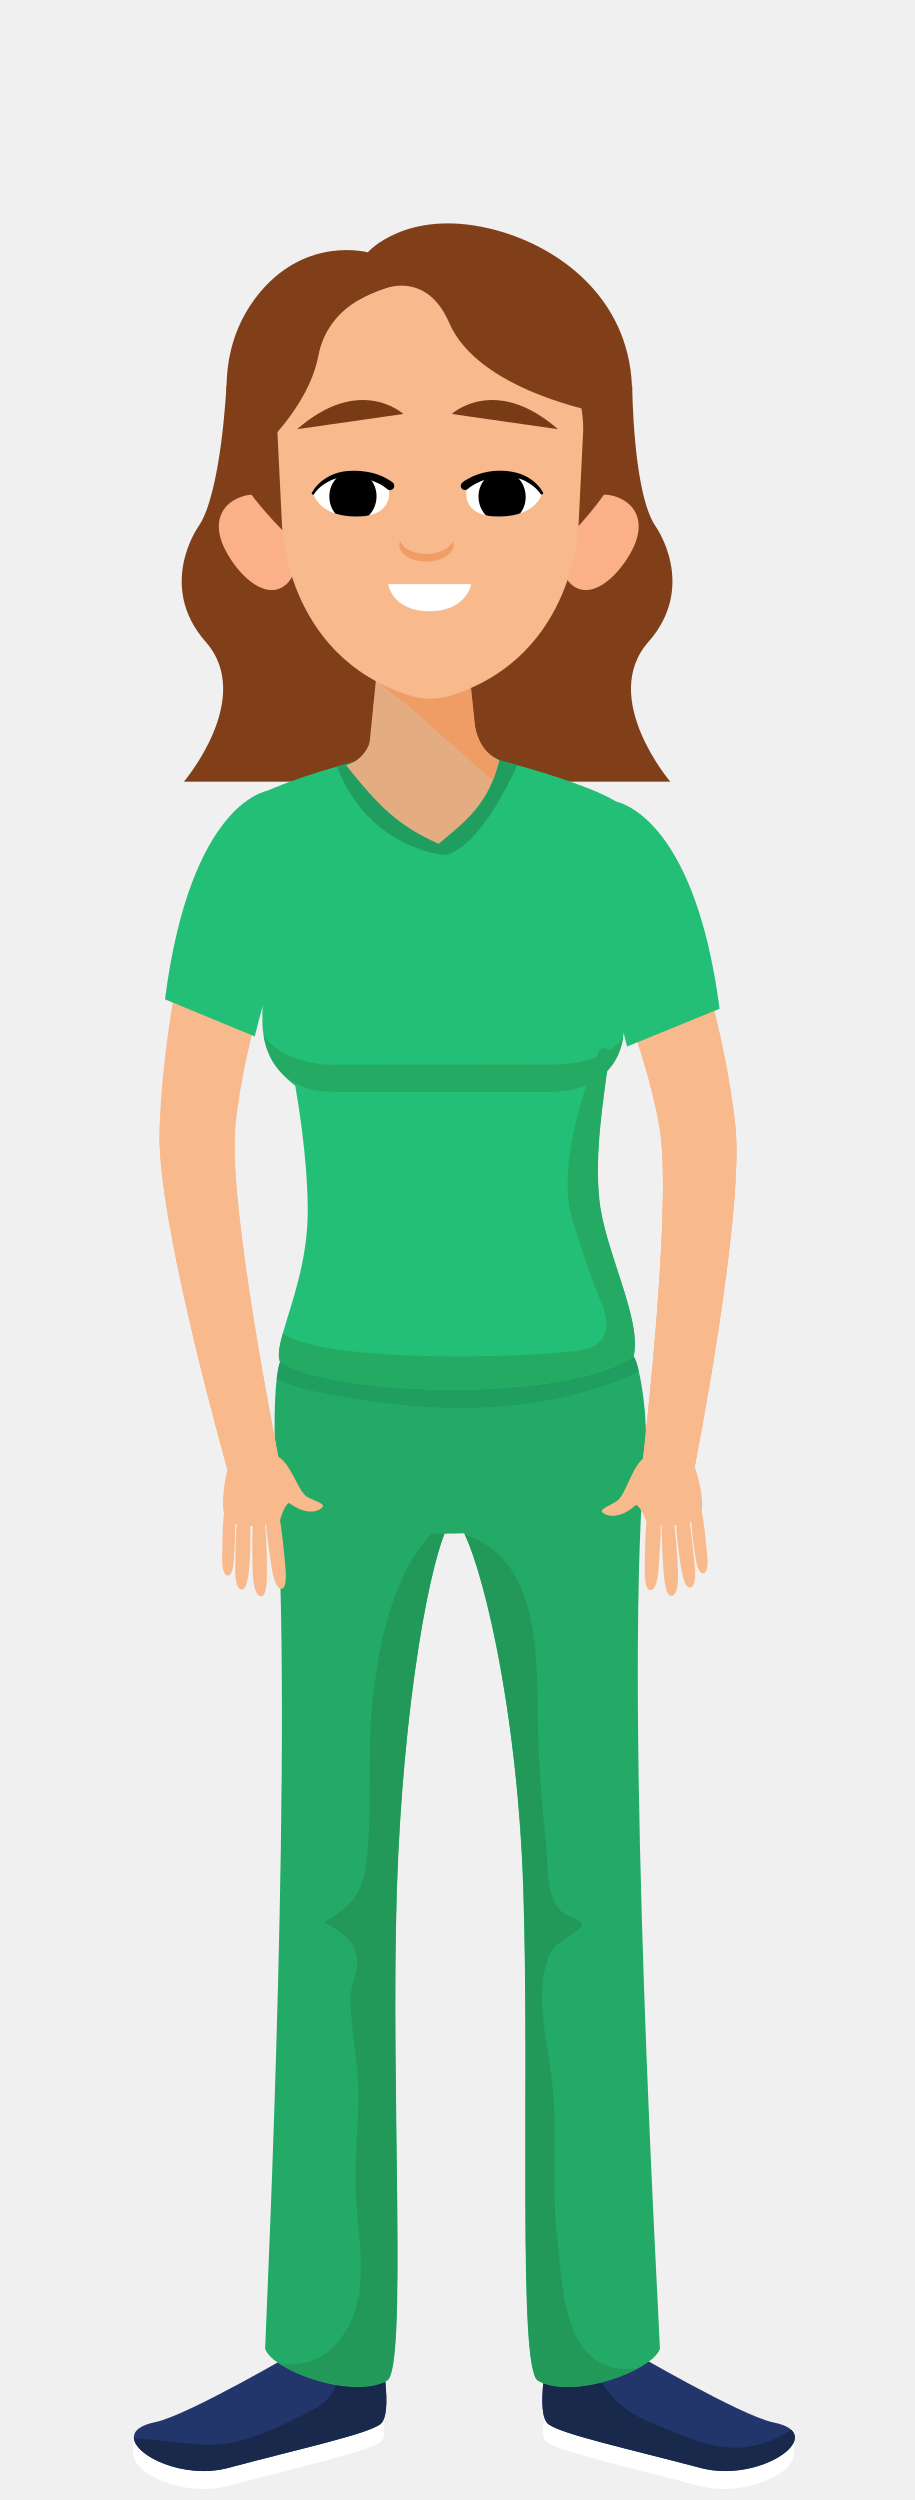
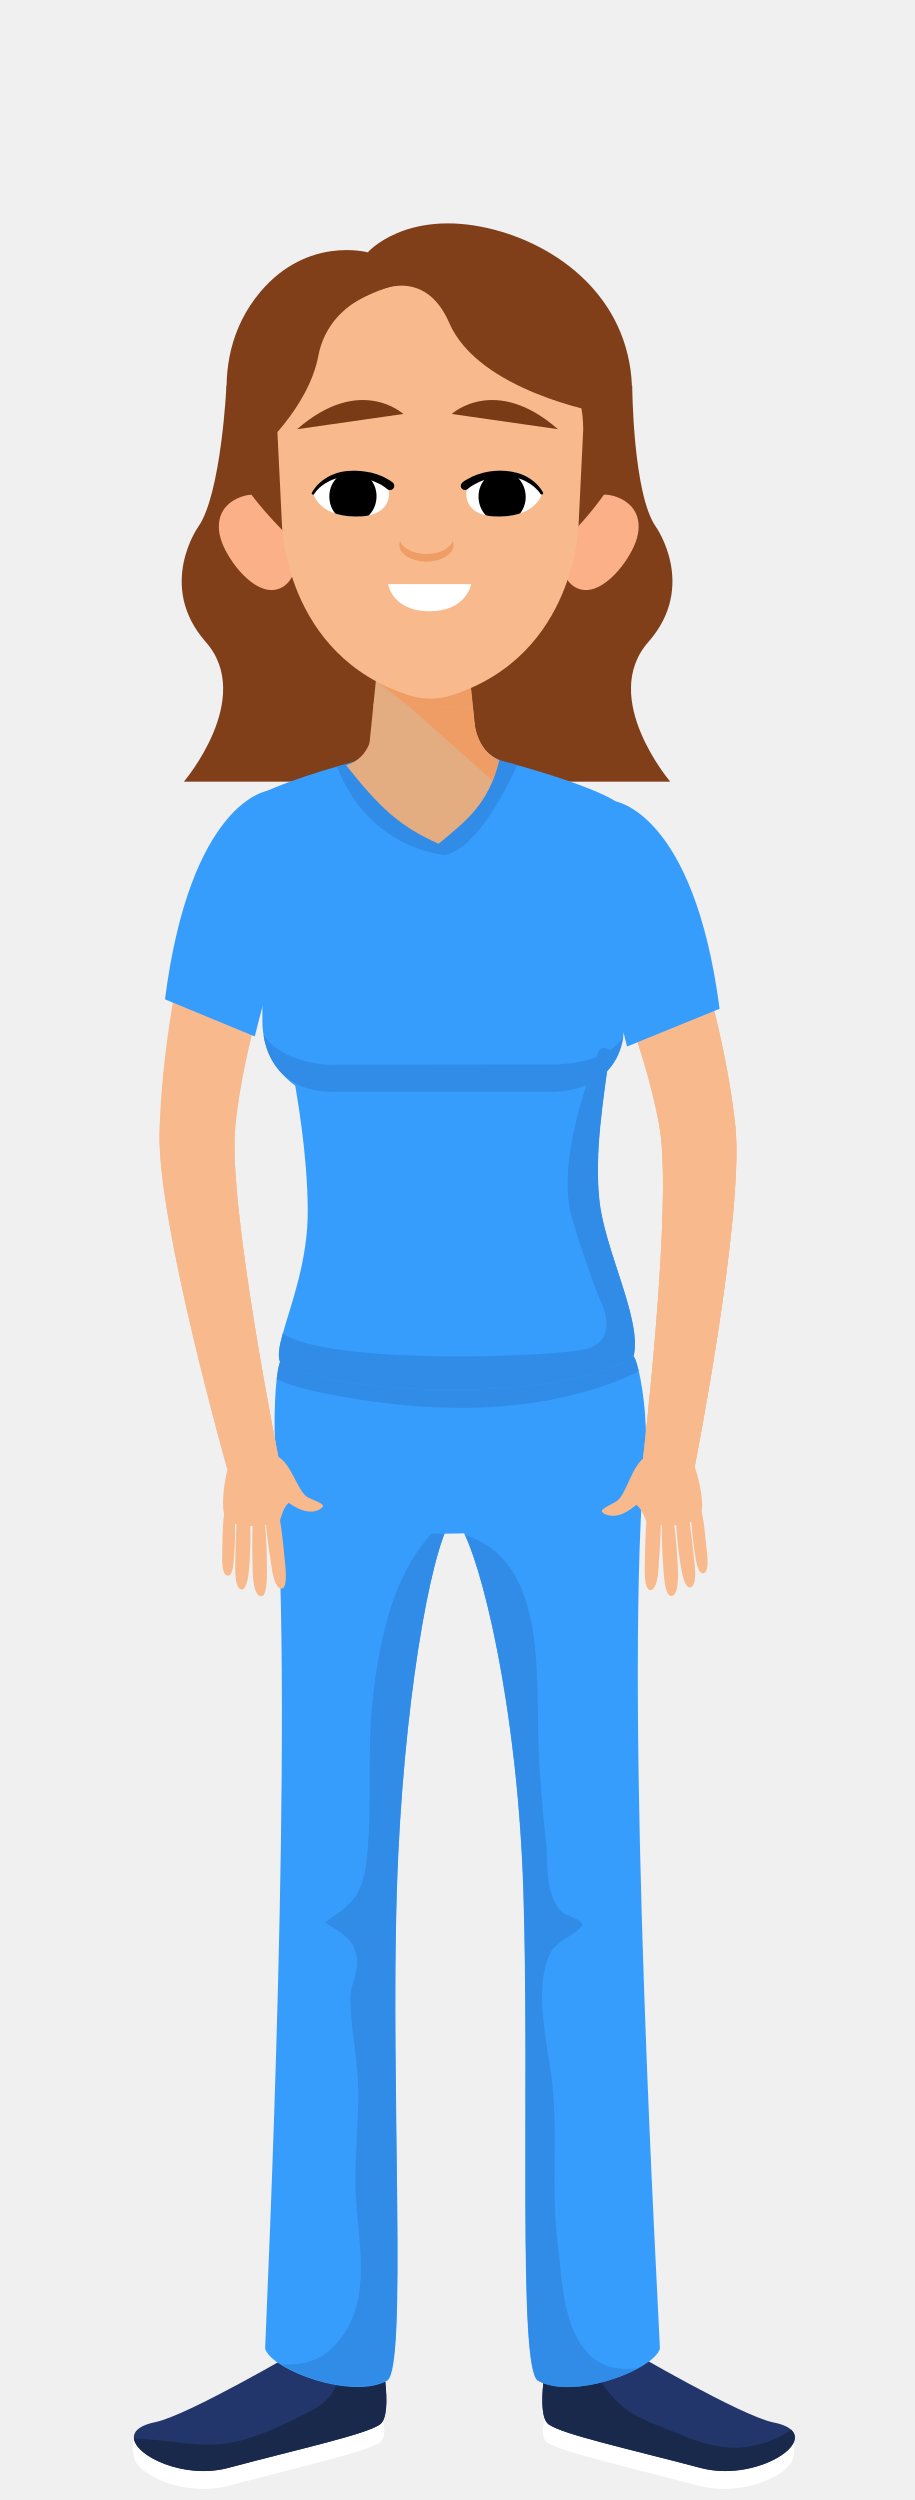
<svg xmlns="http://www.w3.org/2000/svg" xmlns:xlink="http://www.w3.org/1999/xlink" version="1.1" id="Layer_1" x="0px" y="0px" viewBox="0 0 300.5 821.3" style="enable-background:new 0 0 300.5 821.3;" xml:space="preserve">
  <style type="text/css">
	.st0{fill:#F8BA8C;}
	.st1{fill:#FFFFFF;}
	.st2{fill:#22366B;}
	.st3{fill:#18294C;}
- 	.st4{fill:#22AA66;}
- 	.st5{fill:#229958;}
- 	.st6{fill:#209E5F;}
- 	.st7{fill:#803E19;}
- 	.st8{fill:#FBB087;}
- 	.st9{fill:#EF9D65;}
- 	.st10{fill:#E3AC81;}
+ 	.st4{fill:#369DFD;}
+ 	.st5{fill:#308CE7;}
+ 	.st6{fill:#803E19;}
+ 	.st7{fill:#FBB087;}
+ 	.st8{fill:none;}
+ 	.st9{fill:#E3AC81;}
+ 	.st10{fill:#EF9D65;}
	.st11{clip-path:url(#SVGID_2_);}
	.st12{clip-path:url(#SVGID_4_);}
	.st13{fill:#793B16;}
- 	.st14{fill:#24BF77;}
- 	.st15{fill:#24AA63;}
- 	.st16{fill:#EADBD5;}
+ 	.st14{fill:#EADBD5;}
</style>
  <g id="BACKGROUND">
</g>
  <g id="OBJECT">
    <path class="st0" d="M228.2,481.9l-17-2.4c0,0,10-84.7,5.4-109.7c-5.1-27.7-17.9-55.3-17.9-55.3s-6.9-55.1,6.3-49.7   s32.8,66.9,36.6,105.5C244.4,400,228.2,481.9,228.2,481.9z" />
    <g>
      <g>
        <g>
          <g>
            <path class="st1" d="M74.8,816.7c24.4-6.5,45.1-11.1,50-14.3c3.3-2.2-0.1-10.7-0.1-10.7L98.4,778L44,800.8c0,0-1.3,5.4,1,8.6       C48.9,814.7,62.5,819.9,74.8,816.7z" />
            <path class="st1" d="M229.8,816.7c-24.4-6.5-45.1-11.1-50-14.3c-3.3-2.2,0.1-10.7,0.1-10.7l26.3-13.7l54.4,22.9       c0,0,1.3,5.4-1,8.6C255.7,814.7,242.1,819.9,229.8,816.7z" />
            <path class="st2" d="M230.3,810.8c-24.4-6.5-45.2-11-50-14.3s0-24.9,0-24.9l26.4,0.5c0,0,36.7,21.5,47.3,23.7       C273.1,799.5,250,815.9,230.3,810.8z" />
            <path class="st3" d="M259.9,798.2c-5.4,4-13.4,6.2-19.8,5.9c-5.9-0.3-11.4-2.1-16.8-4.4c-5.6-2.3-12.3-4.5-17.3-8       c-7.2-5.1-10.4-12.9-15.2-19.9l-10.5-0.2c0,0-4.8,21.5,0,24.9c4.8,3.3,25.6,7.9,50,14.3C247,815.2,266.2,804,259.9,798.2z" />
            <path class="st4" d="M151.2,501.4c6.7,10.5,18.8,58.9,20.7,119.6c2.1,65.5-1.9,157.2,4.8,161.1c11.3,6.4,37.8-3.3,40.1-10.5       c-0.5-13.9-11.7-207.7-5.3-288.7C174.1,461.1,136,477.4,151.2,501.4z" />
            <path class="st5" d="M192.4,772.2c-7.8-9.2-7.9-25-9.3-36.4c-2.2-18.1,0.5-35.9-2-54.1c-1.6-11.8-5.7-28.6-0.4-39.9       c1.9-4,7.4-5.7,10.2-8.7c1.9-2-4.3-3.6-5.5-4.4c-1.7-1-2.9-3.2-3.7-5c-2.3-5.4-1.7-12.5-2.3-18.3c-1.1-9.8-1.9-19.7-2.4-29.5       c-1.2-22.8,3.6-63-24.2-71.6c6.9,14.8,17.4,60.5,19.2,116.7c2.1,65.5-1.9,157.2,4.8,161.1c8,4.6,23.7,1,32.9-4.1       C203.3,778.8,197.2,777.9,192.4,772.2z" />
            <path class="st2" d="M74.8,810.8c24.4-6.5,45.2-11,50-14.3s0-24.9,0-24.9L98.4,772c0,0-36.7,21.5-47.3,23.7       C32,799.5,55.2,815.9,74.8,810.8z" />
            <path class="st3" d="M124.8,771.6l-14,0.3c2.4,7.1,0.2,15.5-7.9,19.7c-8.2,4.3-17.6,9-26.6,10.8c-10.1,2.1-20.8-1-31-1.2       c-0.5,0-0.9-0.1-1.3-0.3c0.2,5.9,16.4,13.7,30.8,9.9c24.4-6.5,45.2-11,50-14.3C129.6,793.1,124.8,771.6,124.8,771.6z" />
            <path class="st4" d="M148.1,499.5c-6.7,10.5-15.8,60.8-17.7,121.5c-2.1,65.5,3.5,157.2-3.2,161.1c-11.3,6.4-37.8-3.3-40.1-10.5       c0.5-14.3,9.7-207.4,3.2-288.8C127.8,461,163.3,475.6,148.1,499.5z" />
            <path class="st5" d="M148.1,499.5c0.5-0.8,0.9-1.5,1.3-2.3c-19.2,13-24.8,40.2-27.1,62.3c-1.6,15.6-0.2,31-1.4,46.5       c-0.5,6.1-0.9,13.2-5,18.1c-2.6,3.1-5.9,5.3-9.3,7.4c3.5,2.3,7.8,4.3,9.5,8c3.3,7-1.2,11-1,18c0.3,10.1,2.6,20.1,2.6,30.3       c0,10.3-1.1,20.5-0.9,30.8c0.3,15.1,5.4,33.8-3.4,47.5c-6,9.2-12.5,10.9-21,10.7c8.9,5.6,26.2,10,34.7,5.1       c6.7-3.8,1.1-95.6,3.2-161.1C132.3,560.3,141.4,510.1,148.1,499.5z" />
            <path class="st4" d="M211.6,482.9c-3.2,26.1-117,27.9-120.2,4.9c-1.5-10.9-1.5-26-0.5-34.8c0.3-2.4,0.6-4.3,1.1-5.6       c2-6,112.9-18.2,116.1-1.7c0.4,0,1,1.7,1.7,4.5C211.4,457,213.2,470.4,211.6,482.9z" />
-             <path class="st6" d="M209.8,450.3c-1.7,1.2-3.6,2-5.6,2.8c-29.4,11.8-62.5,11.2-93.6,5.4c-6.3-1.2-13.5-2.5-19.7-5.4       c0.3-2.4,0.6-4.3,1.1-5.6c2-6,112.9-18.2,116.1-1.7C208.5,445.7,209.1,447.4,209.8,450.3z" />
+             <path class="st5" d="M209.8,450.3c-1.7,1.2-3.6,2-5.6,2.8c-29.4,11.8-62.5,11.2-93.6,5.4c-6.3-1.2-13.5-2.5-19.7-5.4       c0.3-2.4,0.6-4.3,1.1-5.6c2-6,112.9-18.2,116.1-1.7C208.5,445.7,209.1,447.4,209.8,450.3z" />
            <g>
-               <path class="st7" d="M74.4,126.7c0,0-1.7,35.7-9.3,46.4c0,0-13.7,19.4,2.5,37.8s-7.2,45.9-7.2,45.9H139V122.1L74.4,126.7z" />
-               <path class="st7" d="M207.7,126.8c0,0,0.2,35.6,7.8,46.3c0,0,13.7,19.4-2.5,37.8s7.2,45.9,7.2,45.9h-78.5V122.1L207.7,126.8z" />
-               <path class="st7" d="M203.4,137.9c0,34.8-28.2,62.9-62.9,62.9s-62.9-28.2-62.9-62.9c0-34.8,28.2-57.6,62.9-57.6        S203.4,103.1,203.4,137.9z" />
+               <path class="st6" d="M74.4,126.7c0,0-1.7,35.7-9.3,46.4c0,0-13.7,19.4,2.5,37.8s-7.2,45.9-7.2,45.9H139V122.1L74.4,126.7z" />
+               <path class="st6" d="M207.7,126.8c0,0,0.2,35.6,7.8,46.3c0,0,13.7,19.4-2.5,37.8s7.2,45.9,7.2,45.9h-78.5V122.1L207.7,126.8z" />
+               <path class="st6" d="M203.4,137.9c0,34.8-28.2,62.9-62.9,62.9s-62.9-28.2-62.9-62.9c0-34.8,28.2-57.6,62.9-57.6        S203.4,103.1,203.4,137.9z" />
              <g>
                <g>
                  <g>
-                     <path class="st8" d="M95.6,171.9c3.2,7.2,3,18.9-3.9,21.5s-15-6.7-18.3-14c-3.2-7.2-1.3-13.5,5.6-16.1           C85.9,160.7,92.4,164.6,95.6,171.9z" />
+                     <path class="st7" d="M95.6,171.9c3.2,7.2,3,18.9-3.9,21.5s-15-6.7-18.3-14c-3.2-7.2-1.3-13.5,5.6-16.1           C85.9,160.7,92.4,164.6,95.6,171.9z" />
                  </g>
                </g>
-                 <line class="st9" x1="81.1" y1="172" x2="92.6" y2="181.1" />
+                 <line class="st8" x1="81.1" y1="172" x2="92.6" y2="181.1" />
              </g>
              <g>
                <g>
                  <g>
-                     <path class="st8" d="M186.1,171.9c-3.2,7.2-3,18.9,3.9,21.5s15-6.7,18.3-14c3.2-7.2,1.3-13.5-5.6-16.1           C195.8,160.7,189.3,164.6,186.1,171.9z" />
+                     <path class="st7" d="M186.1,171.9c-3.2,7.2-3,18.9,3.9,21.5s15-6.7,18.3-14c3.2-7.2,1.3-13.5-5.6-16.1           C195.8,160.7,189.3,164.6,186.1,171.9z" />
                  </g>
                </g>
-                 <line class="st9" x1="201.8" y1="172" x2="190.3" y2="181.1" />
+                 <line class="st8" x1="201.8" y1="172" x2="190.3" y2="181.1" />
              </g>
-               <path class="st7" d="M198.4,162.5c0,0-25.1,37-57,37s-58.8-37-58.8-37c0-30.6,26.9-74,58.8-74S198.4,131.8,198.4,162.5z" />
+               <path class="st6" d="M198.4,162.5c0,0-25.1,37-57,37s-58.8-37-58.8-37c0-30.6,26.9-74,58.8-74S198.4,131.8,198.4,162.5z" />
              <g>
-                 <polygon class="st10" points="124.7,211.6 117.4,283.5 160.5,283.5 153.1,210.9        " />
-                 <polygon class="st9" points="123.7,223.8 157.2,249.7 153.6,214.9        " />
+                 <polygon class="st9" points="124.7,211.6 117.4,283.5 160.5,283.5 153.1,210.9        " />
+                 <polygon class="st10" points="123.7,223.8 157.2,249.7 153.6,214.9        " />
              </g>
              <g>
                <g>
                  <path id="XMLID_15_" class="st0" d="M141.4,92.3L141.4,92.3c-26.7,0-50.3,23.4-50.3,48.9l1.5,30.6c0,0,0.6,43.4,41.7,56.6          c4.6,1.5,9.5,1.5,14.1,0c41.2-13.2,41.7-56.6,41.7-56.6l1.5-30.6C191.7,115.7,168.1,92.3,141.4,92.3z" />
                </g>
              </g>
              <g>
                <g>
                  <g>
                    <g>
                      <path id="XMLID_14_" class="st1" d="M153.2,161.8c0,0,0.1-6.5,12.5-5.6c11.1,0.8,12.4,5.8,12.4,5.8s-1.6,7.5-13.8,7.7            C152.1,170,153.2,161.8,153.2,161.8z" />
                    </g>
                    <g>
-                       <defs>
-                         <path id="SVGID_1_" d="M153.2,161.8c0,0,0.1-6.5,12.5-5.6c11.1,0.8,12.4,5.8,12.4,5.8s-1.6,7.5-13.8,7.7             C152.1,170,153.2,161.8,153.2,161.8z" />
-                       </defs>
-                       <clipPath id="SVGID_2_">
-                         <use xlink:href="#SVGID_1_" style="overflow:visible;" />
-                       </clipPath>
-                       <path class="st11" d="M172.7,163.3c0,4.6-3.5,8.4-7.8,8.3c-4.3,0-7.7-3.8-7.7-8.5c0-4.6,3.5-8.4,7.8-8.3            C169.3,154.8,172.7,158.6,172.7,163.3z" />
+                       <g>
+                         <defs>
+                           <path id="SVGID_1_" d="M153.2,161.8c0,0,0.1-6.5,12.5-5.6c11.1,0.8,12.4,5.8,12.4,5.8s-1.6,7.5-13.8,7.7              C152.1,170,153.2,161.8,153.2,161.8z" />
+                         </defs>
+                         <clipPath id="SVGID_2_">
+                           <use xlink:href="#SVGID_1_" style="overflow:visible;" />
+                         </clipPath>
+                         <path class="st11" d="M172.7,163.3c0,4.6-3.5,8.4-7.8,8.3c-4.3,0-7.7-3.8-7.7-8.5c0-4.6,3.5-8.4,7.8-8.3             C169.3,154.8,172.7,158.6,172.7,163.3z" />
+                       </g>
                    </g>
                  </g>
                  <g>
                    <path d="M151.9,158.5c0.6-0.5,1.1-0.8,1.7-1.1c0.6-0.3,1.1-0.6,1.7-0.9c1.2-0.5,2.3-0.9,3.5-1.2c2.4-0.6,4.9-0.8,7.3-0.6           c2.5,0.2,4.9,0.8,7.1,2c2.1,1.2,4,2.9,5.2,5.1c0.1,0.2,0,0.5-0.2,0.6s-0.5,0.1-0.6-0.1l0,0c-1.2-1.8-3.1-3.3-5.1-4.3           s-4.3-1.4-6.5-1.4s-4.5,0.4-6.6,1c-1.1,0.3-2.1,0.8-3.1,1.3c-0.5,0.3-1,0.5-1.4,0.8s-0.9,0.6-1.2,0.9l0,0           c-0.6,0.5-1.5,0.5-2-0.1S151.3,159.1,151.9,158.5C151.9,158.6,151.9,158.5,151.9,158.5z" />
                  </g>
                </g>
                <g>
                  <g>
                    <g>
                      <path id="XMLID_13_" class="st1" d="M127.8,161.8c0,0-0.1-6.5-12.5-5.6c-11.1,0.8-12.4,5.8-12.4,5.8s1.5,7.5,13.7,7.7            C128.8,170,127.8,161.8,127.8,161.8z" />
                    </g>
                    <g>
-                       <defs>
-                         <path id="SVGID_3_" d="M127.8,161.8c0,0-0.1-6.5-12.5-5.6c-11.1,0.8-12.4,5.8-12.4,5.8s1.5,7.5,13.7,7.7             C128.8,170,127.8,161.8,127.8,161.8z" />
-                       </defs>
-                       <clipPath id="SVGID_4_">
-                         <use xlink:href="#SVGID_3_" style="overflow:visible;" />
-                       </clipPath>
-                       <path class="st12" d="M108.2,163.2c0,4.6,3.5,8.4,7.8,8.3c4.3,0,7.7-3.8,7.7-8.5c0-4.6-3.5-8.4-7.8-8.3            C111.6,154.8,108.1,158.6,108.2,163.2z" />
+                       <g>
+                         <defs>
+                           <path id="SVGID_3_" d="M127.8,161.8c0,0-0.1-6.5-12.5-5.6c-11.1,0.8-12.4,5.8-12.4,5.8s1.5,7.5,13.7,7.7              C128.8,170,127.8,161.8,127.8,161.8z" />
+                         </defs>
+                         <clipPath id="SVGID_4_">
+                           <use xlink:href="#SVGID_3_" style="overflow:visible;" />
+                         </clipPath>
+                         <path class="st12" d="M108.2,163.2c0,4.6,3.5,8.4,7.8,8.3c4.3,0,7.7-3.8,7.7-8.5c0-4.6-3.5-8.4-7.8-8.3             C111.6,154.8,108.1,158.6,108.2,163.2z" />
+                       </g>
                    </g>
                  </g>
                  <g>
                    <path d="M127.1,160.6c-0.3-0.3-0.8-0.6-1.2-0.9c-0.4-0.3-0.9-0.6-1.4-0.8c-1-0.5-2-0.9-3.1-1.3c-2.1-0.7-4.4-1-6.6-1           s-4.5,0.4-6.5,1.4s-3.9,2.4-5.1,4.3l0,0c-0.1,0.2-0.4,0.3-0.6,0.1c-0.2-0.1-0.3-0.4-0.1-0.6c1.2-2.2,3.1-3.9,5.2-5.1           c2.1-1.2,4.6-1.9,7.1-2c2.5-0.2,4.9,0.1,7.3,0.6c1.2,0.3,2.4,0.7,3.5,1.2c0.6,0.3,1.1,0.5,1.7,0.9c0.6,0.3,1.1,0.6,1.7,1.1           c0.6,0.5,0.7,1.4,0.2,2S127.8,161.2,127.1,160.6C127.2,160.7,127.1,160.7,127.1,160.6L127.1,160.6z" />
                  </g>
                </g>
                <path class="st13" d="M148.4,136c0,0,14.2-13.1,34.9,5L148.4,136z" />
                <path class="st13" d="M132.5,136c0,0-14.2-13.1-34.9,5L132.5,136z" />
                <path class="st1" d="M127.5,191.9h27.3c0,0-1.5,8.9-13.7,8.9C128.8,200.8,127.5,191.9,127.5,191.9z" />
              </g>
-               <path class="st7" d="M123.7,95.8c0,0-15.9,4.5-19.1,21c-3.3,17.5-19.9,31.7-19.9,31.7s7.1-41.9,7.8-43.2        C93.3,104,123.7,95.8,123.7,95.8z" />
-               <path class="st7" d="M123.7,95.8c0,0,15.7-8.6,23.9,10.3c9.6,22.3,49.3,29.4,49.3,29.4S202,109,176.1,98        C150.3,86.9,139.5,86.6,123.7,95.8z" />
-               <path class="st7" d="M120.8,82.9c0,0,12.5-14.2,39.7-7.9c22.8,5.3,45.9,22.7,47.1,51.7l-10.3,9.4L157.2,95L120.8,82.9z" />
-               <path class="st7" d="M120.8,82.9c0,0-19.7-5.4-35.2,12.9C65,120.2,79.2,152,79.2,152l25.1-45.5L120.8,82.9z" />
+               <path class="st6" d="M123.7,95.8c0,0-15.9,4.5-19.1,21c-3.3,17.5-19.9,31.7-19.9,31.7s7.1-41.9,7.8-43.2        C93.3,104,123.7,95.8,123.7,95.8z" />
+               <path class="st6" d="M123.7,95.8c0,0,15.7-8.6,23.9,10.3c9.6,22.3,49.3,29.4,49.3,29.4S202,109,176.1,98        C150.3,86.9,139.5,86.6,123.7,95.8z" />
+               <path class="st6" d="M120.8,82.9c0,0,12.5-14.2,39.7-7.9c22.8,5.3,45.9,22.7,47.1,51.7l-10.3,9.4L157.2,95L120.8,82.9z" />
+               <path class="st6" d="M120.8,82.9c0,0-19.7-5.4-35.2,12.9C65,120.2,79.2,152,79.2,152l25.1-45.5L120.8,82.9z" />
            </g>
-             <path class="st14" d="M208.1,445.7c-22.4,15.1-98,13.3-116.1,1.7c-0.8-1.9-0.3-5,0.9-9.3c2.6-9.4,8.4-24.1,8.2-41       c-0.3-34.8-12-76.2-12-76.2s6.4,2.6-0.2-0.6c0-0.1-0.1-0.2-0.1-0.3c-0.1-0.2-0.1-0.4-0.2-0.6c0,0,0,0,0-0.1l0,0       c0-0.1-0.1-0.2-0.1-0.3c-0.2-0.8-0.5-1.7-0.9-2.8c-0.2-0.7-0.4-1.4-0.6-2.1c-0.1-0.2-0.1-0.4-0.2-0.6c-0.1-0.4-0.3-0.8-0.4-1.3       c0,0,0,0,0-0.1l0,0c-1.7-5.6-3.4-11.7-4.8-17.5c-0.2-0.9-0.5-1.9-0.7-2.8c0-0.1,0-0.1,0-0.2c-2.6-10.1-5.1-23.9-3-25.7       c0.3-0.4,0.8-0.8,1.3-1.2l0,0c6-5.2,24.6-11.1,37.3-14.5l0,0c6.9-1.9,21.1-5.3,24.9-6c0,0,12.1,2.7,25,6.2l0,0       c13.5,3.6,32.1,9.5,37.6,14.1l0,0c0.6,0.5,1.1,1,1.4,1.5c1.2,1.8,0.7,9.3-0.3,20.4c-1.1,12.2-2.2,24.5-2.6,36.9       c0,0.2,0,0.3,0,0.4c-0.3,6.9-1.2,14.1-2.2,21.4c-2.2,16.5-5.1,33.5-3.5,48.9C198.4,410.4,211.2,433.9,208.1,445.7z" />
-             <path class="st14" d="M179.2,361.6h-67c-14.3,0-26-11.7-26-26v-4.4c0-14.3,11.7-26,26-26h67c14.3,0,20.2,0.5,20.2,14.8       l5.8,15.5C205.2,349.9,193.5,361.6,179.2,361.6z" />
-             <path class="st15" d="M208.1,445.7c-22.4,15.1-98,13.3-116.1,1.7c-0.8-1.9-0.3-5,0.9-9.3c15.6,10.5,89.3,7.7,99.5,5.1       c11.1-2.7,5.3-14.9,5.3-14.9s-3.5-7.4-9.7-27.8c-6.3-20.4,8.9-55.6,8.9-55.6c1-0.9,2.2-0.8,3.5,0.1       c-2.2,16.5-5.1,33.5-3.5,48.9C198.4,410.4,211.2,433.9,208.1,445.7z" />
-             <path class="st6" d="M169.9,251.4c-2.7,6-12.9,27.2-23.6,29.5c0,0-24.9-1.5-35.6-29c2-0.6,3.9-1.1,5.8-1.6l0,0       c0.2-0.1,0.4-0.2,0.6-0.3c0.1-0.1,0.3-0.2,0.4-0.3c1.3-0.9,3.3-2.5,5.4-5.4c0.1-0.2,0.2-0.3,0.3-0.5c0.2-0.3,0.4-0.6,0.6-1       c0.1-0.2,0.2-0.4,0.3-0.6c0.5-1,0.9-2,1.2-3.2c2.1-0.1,4.6-0.2,7.2-0.3l0,0c7.4-0.2,16.2,0,23.4,1.1c0.7,2.3,1.5,3.9,2.6,5.5       c2.3,3.3,6.3,4.7,7.4,5c0.2,0.1,0.3,0.1,0.3,0.1l0,0C167.6,250.7,168.7,251,169.9,251.4z" />
-             <path class="st16" d="M78.6,338.2c-2.2,8.2-5.1,17.6-9.9,24.7c-1.4,2-2.9,4.9-5.2,6c-4.9,2.5-3.1,5.5,0,8.6       c13,12.9,6.9,31.4,10.3,47.8c2,9.6,4.4,19.2,6.7,28.6c2,7.7,5.6,14.2,10.1,20.4c-3.4-17.8-15.5-82.6-13.3-104.3       c2.9-28,13.3-56.6,13.3-56.6s0-4.4-0.3-10.6c-1.2,2.9-2.5,5.8-3.6,8.7C83.3,320.3,81,329.2,78.6,338.2z" />
+             <path class="st4" d="M208.1,445.7c-22.4,15.1-98,13.3-116.1,1.7c-0.8-1.9-0.3-5,0.9-9.3c2.6-9.4,8.4-24.1,8.2-41       c-0.3-34.8-12-76.2-12-76.2s6.4,2.6-0.2-0.6c0-0.1-0.1-0.2-0.1-0.3c-0.1-0.2-0.1-0.4-0.2-0.6c0,0,0,0,0-0.1l0,0       c0-0.1-0.1-0.2-0.1-0.3c-0.2-0.8-0.5-1.7-0.9-2.8c-0.2-0.7-0.4-1.4-0.6-2.1c-0.1-0.2-0.1-0.4-0.2-0.6c-0.1-0.4-0.3-0.8-0.4-1.3       c0,0,0,0,0-0.1l0,0c-1.7-5.6-3.4-11.7-4.8-17.5c-0.2-0.9-0.5-1.9-0.7-2.8c0-0.1,0-0.1,0-0.2c-2.6-10.1-5.1-23.9-3-25.7       c0.3-0.4,0.8-0.8,1.3-1.2l0,0c6-5.2,24.6-11.1,37.3-14.5l0,0c6.9-1.9,21.1-5.3,24.9-6c0,0,12.1,2.7,25,6.2l0,0       c13.5,3.6,32.1,9.5,37.6,14.1l0,0c0.6,0.5,1.1,1,1.4,1.5c1.2,1.8,0.7,9.3-0.3,20.4c-1.1,12.2-2.2,24.5-2.6,36.9       c0,0.2,0,0.3,0,0.4c-0.3,6.9-1.2,14.1-2.2,21.4c-2.2,16.5-5.1,33.5-3.5,48.9C198.4,410.4,211.2,433.9,208.1,445.7z" />
+             <path class="st4" d="M179.2,361.6h-67c-14.3,0-26-11.7-26-26v-4.4c0-14.3,11.7-26,26-26h67c14.3,0,20.2,0.5,20.2,14.8l5.8,15.5       C205.2,349.9,193.5,361.6,179.2,361.6z" />
+             <path class="st5" d="M208.1,445.7c-22.4,15.1-98,13.3-116.1,1.7c-0.8-1.9-0.3-5,0.9-9.3c15.6,10.5,89.3,7.7,99.5,5.1       c11.1-2.7,5.3-14.9,5.3-14.9s-3.5-7.4-9.7-27.8c-6.3-20.4,8.9-55.6,8.9-55.6c1-0.9,2.2-0.8,3.5,0.1       c-2.2,16.5-5.1,33.5-3.5,48.9C198.4,410.4,211.2,433.9,208.1,445.7z" />
+             <path class="st5" d="M169.9,251.4c-2.7,6-12.9,27.2-23.6,29.5c0,0-24.9-1.5-35.6-29c2-0.6,3.9-1.1,5.8-1.6l0,0       c0.2-0.1,0.4-0.2,0.6-0.3c0.1-0.1,0.3-0.2,0.4-0.3c1.3-0.9,3.3-2.5,5.4-5.4c0.1-0.2,0.2-0.3,0.3-0.5c0.2-0.3,0.4-0.6,0.6-1       c0.1-0.2,0.2-0.4,0.3-0.6c0.5-1,0.9-2,1.2-3.2c2.1-0.1,4.6-0.2,7.2-0.3l0,0c7.4-0.2,16.2,0,23.4,1.1c0.7,2.3,1.5,3.9,2.6,5.5       c2.3,3.3,6.3,4.7,7.4,5c0.2,0.1,0.3,0.1,0.3,0.1l0,0C167.6,250.7,168.7,251,169.9,251.4z" />
+             <path class="st14" d="M78.6,338.2c-2.2,8.2-5.1,17.6-9.9,24.7c-1.4,2-2.9,4.9-5.2,6c-4.9,2.5-3.1,5.5,0,8.6       c13,12.9,6.9,31.4,10.3,47.8c2,9.6,4.4,19.2,6.7,28.6c2,7.7,5.6,14.2,10.1,20.4c-3.4-17.8-15.5-82.6-13.3-104.3       c2.9-28,13.3-56.6,13.3-56.6s0-4.4-0.3-10.6c-1.2,2.9-2.5,5.8-3.6,8.7C83.3,320.3,81,329.2,78.6,338.2z" />
          </g>
        </g>
        <path class="st0" d="M228.2,481.9l-17-2.4c0,0,10-84.7,5.4-109.7c-5.1-27.7-17.9-55.3-17.9-55.3s-6.9-55.1,6.3-49.7     s32.8,66.9,36.6,105.5C244.4,400,228.2,481.9,228.2,481.9z" />
        <path class="st0" d="M74.7,482.7l16.8-3.8c0,0-16.8-83.6-14.2-108.9c2.9-28,13.3-56.6,13.3-56.6s1.3-55.2-11.3-48.7     c-12.7,6.5-26.2,69.1-26.9,107.8C51.9,402.4,74.7,482.7,74.7,482.7z" />
      </g>
    </g>
-     <path class="st14" d="M87.9,259.8c0,0-25.3,3.4-33.7,68.5l29.5,12.2c0,0,8.4-34.6,12.5-37.6C100.4,299.9,91.5,258.6,87.9,259.8z" />
-     <path class="st14" d="M201.8,263.2c0,0,26.1,3.1,34.6,68.2L206,343.8c0,0-8.4-34.6-12.5-37.6C189.4,303.3,198.3,262,201.8,263.2z" />
+     <path class="st4" d="M87.9,259.8c0,0-25.3,3.4-33.7,68.5l29.5,12.2c0,0,8.4-34.6,12.5-37.6C100.4,299.9,91.5,258.6,87.9,259.8z" />
+     <path class="st4" d="M201.8,263.2c0,0,26.1,3.1,34.6,68.2L206,343.8c0,0-8.4-34.6-12.5-37.6C189.4,303.3,198.3,262,201.8,263.2z" />
    <path class="st0" d="M74.7,482.7l16.8-3.8c0,0-16.8-83.6-14.2-108.9c2.9-28-24.2-36.3-24.9,2.5C51.9,402.4,74.7,482.7,74.7,482.7z" />
    <g>
      <path class="st0" d="M230.4,497c1.6-5.7-4.1-27.2-11.2-26.3c-4,0.5-10.4,16.1-10.2,23.7c1.6,0.9,2.7,3.9,3.3,5.4    C213,501.4,228.8,502.7,230.4,497z" />
      <path class="st0" d="M218,516.4c-0.3-4.1-0.7-10.6-0.6-16.3c1.3-0.1,2.6-0.4,3.9-0.8c0.8,5.3,1.2,12,1.4,16c0.3,5.8-0.5,8.8-2,9    C219.2,524.5,218.4,521.8,218,516.4z" />
      <path class="st0" d="M223.6,514.2c-0.6-3.9-1.4-9.9-1.6-15.3c1.3-0.1,2.9-0.6,4.1-1.1c1.1,4.9,1.5,11.4,2,15.2    c0.7,5.5,0.1,8.3-1.4,8.5C225.4,521.7,224.4,519.2,223.6,514.2z" />
      <path class="st0" d="M228.3,510.5c-0.5-3.3-1.2-8.5-1.3-13c1.1-0.1,2.5-0.5,3.5-0.9c1,4.2,1.3,9.7,1.7,13c0.6,4.7,0.1,7.1-1.2,7.3    C229.7,516.9,228.9,514.8,228.3,510.5z" />
      <path class="st0" d="M211.8,514.6c0.1-3.9,0.1-11.4,0.8-16.7c1.3,0.1,3.2,1.3,4.4,1c0.3,5-0.4,11.5-0.6,15.3    c-0.2,5.5-1.3,8.2-2.8,8.2C212.3,522.3,211.7,519.6,211.8,514.6z" />
      <path class="st0" d="M202.8,493c3.1-2.4,4.8-11.8,9.4-14.5c0.7,1.1,5.2,7.3,6.1,8.1c-3.8,3.3-8.3,7.2-11.4,9.4    c-4.5,3.1-8.2,1.9-9.1,0.7C197.1,495.6,201.3,494.2,202.8,493z" />
    </g>
    <g>
      <path class="st0" d="M73.8,498c-2-5.5,1.7-26.7,9-27.1c4-0.2,11.7,15.3,12.1,22.8c-1.5,1-2.4,4.1-2.9,5.7    C91.4,500.9,75.8,503.5,73.8,498z" />
      <path class="st0" d="M87.7,516.3c0-4.1-0.1-10.7-0.7-16.3c-1.3,0-2.6-0.1-3.9-0.5c-0.4,5.3-0.2,12-0.1,16.1    c0.1,5.9,1.2,8.8,2.8,8.8C87.1,524.5,87.7,521.7,87.7,516.3z" />
      <path class="st0" d="M81.9,514.6c0.3-3.9,0.5-10,0.3-15.3c-1.3,0-3-0.4-4.2-0.8c-0.7,5-0.6,11.5-0.7,15.3    c-0.2,5.5,0.6,8.3,2.1,8.4C80.7,522.2,81.5,519.6,81.9,514.6z" />
      <path class="st0" d="M76.9,511.3c0.2-3.3,0.5-8.5,0.3-13.1c-1.1,0-2.5-0.3-3.6-0.7c-0.6,4.3-0.5,9.8-0.6,13    c-0.2,4.7,0.5,7.1,1.8,7.1C76,517.8,76.7,515.6,76.9,511.3z" />
      <path class="st0" d="M93.7,514c-0.4-3.9-1-11.4-2.1-16.6c-1.3,0.2-3.1,1.5-4.3,1.4c0.1,5,1.3,11.4,1.8,15.2c0.7,5.5,2,8.1,3.5,7.9    C93.8,521.7,94.2,519,93.7,514z" />
      <path class="st0" d="M100.8,491.7c-3.2-2.2-5.1-11.1-9.9-13.4c-0.6,1.2-5.2,7.4-6.1,8.3c4.1,3,8.8,6.5,12.1,8.4    c4.8,2.8,8.3,1.3,9.1,0C106.8,493.9,102.5,492.8,100.8,491.7z" />
    </g>
    <path class="st0" d="M228.2,481.9l-17-2.4c0,0,10-84.7,5.4-109.7c-5.1-27.7,21.2-38.1,25,0.4C244.4,400,228.2,481.9,228.2,481.9z" />
-     <path class="st10" d="M122.7,231.2c1,12.8-2.9,18.3-9,20.2c10.7,13.5,17.3,20,30.4,25.8c9-7.5,16.4-13,19.9-27.4   c-6.3-2.8-8.4-9.3-8.7-17.4L122.7,231.2z" />
-     <path class="st9" d="M133.8,231.6l28.1,24.9l2.1-6.7c-6.3-2.8-8.4-9.3-8.7-17.4L133.8,231.6z" />
-     <path class="st15" d="M86.6,340c0,0,1.3,18.7,22.8,18.7c18.3,0,71.6,0,71.6,0s21.2,0.9,23.8-18.3c0,0-3.8,9.3-24.1,9.3   c-16.8,0-72.3,0.1-72.3,0.1S92.9,349.6,86.6,340z" />
-     <path class="st9" d="M140.1,182c-4.2,0-7.8-1.8-8.7-4.3c-0.1,0.4-0.2,0.8-0.2,1.3c0,3.1,4,5.5,8.9,5.5s8.9-2.5,8.9-5.5   c0-0.4-0.1-0.9-0.2-1.3C147.8,180.2,144.3,182,140.1,182z" />
+     <path class="st9" d="M122.7,231.2c1,12.8-2.9,18.3-9,20.2c10.7,13.5,17.3,20,30.4,25.8c9-7.5,16.4-13,19.9-27.4   c-6.3-2.8-8.4-9.3-8.7-17.4L122.7,231.2z" />
+     <path class="st10" d="M133.8,231.6l28.1,24.9l2.1-6.7c-6.3-2.8-8.4-9.3-8.7-17.4L133.8,231.6z" />
+     <path class="st5" d="M86.6,340c0,0,1.3,18.7,22.8,18.7c18.3,0,71.6,0,71.6,0s21.2,0.9,23.8-18.3c0,0-3.8,9.3-24.1,9.3   c-16.8,0-72.3,0.1-72.3,0.1S92.9,349.6,86.6,340z" />
+     <path class="st10" d="M140.1,182c-4.2,0-7.8-1.8-8.7-4.3c-0.1,0.4-0.2,0.8-0.2,1.3c0,3.1,4,5.5,8.9,5.5s8.9-2.5,8.9-5.5   c0-0.4-0.1-0.9-0.2-1.3C147.8,180.2,144.3,182,140.1,182z" />
  </g>
</svg>
